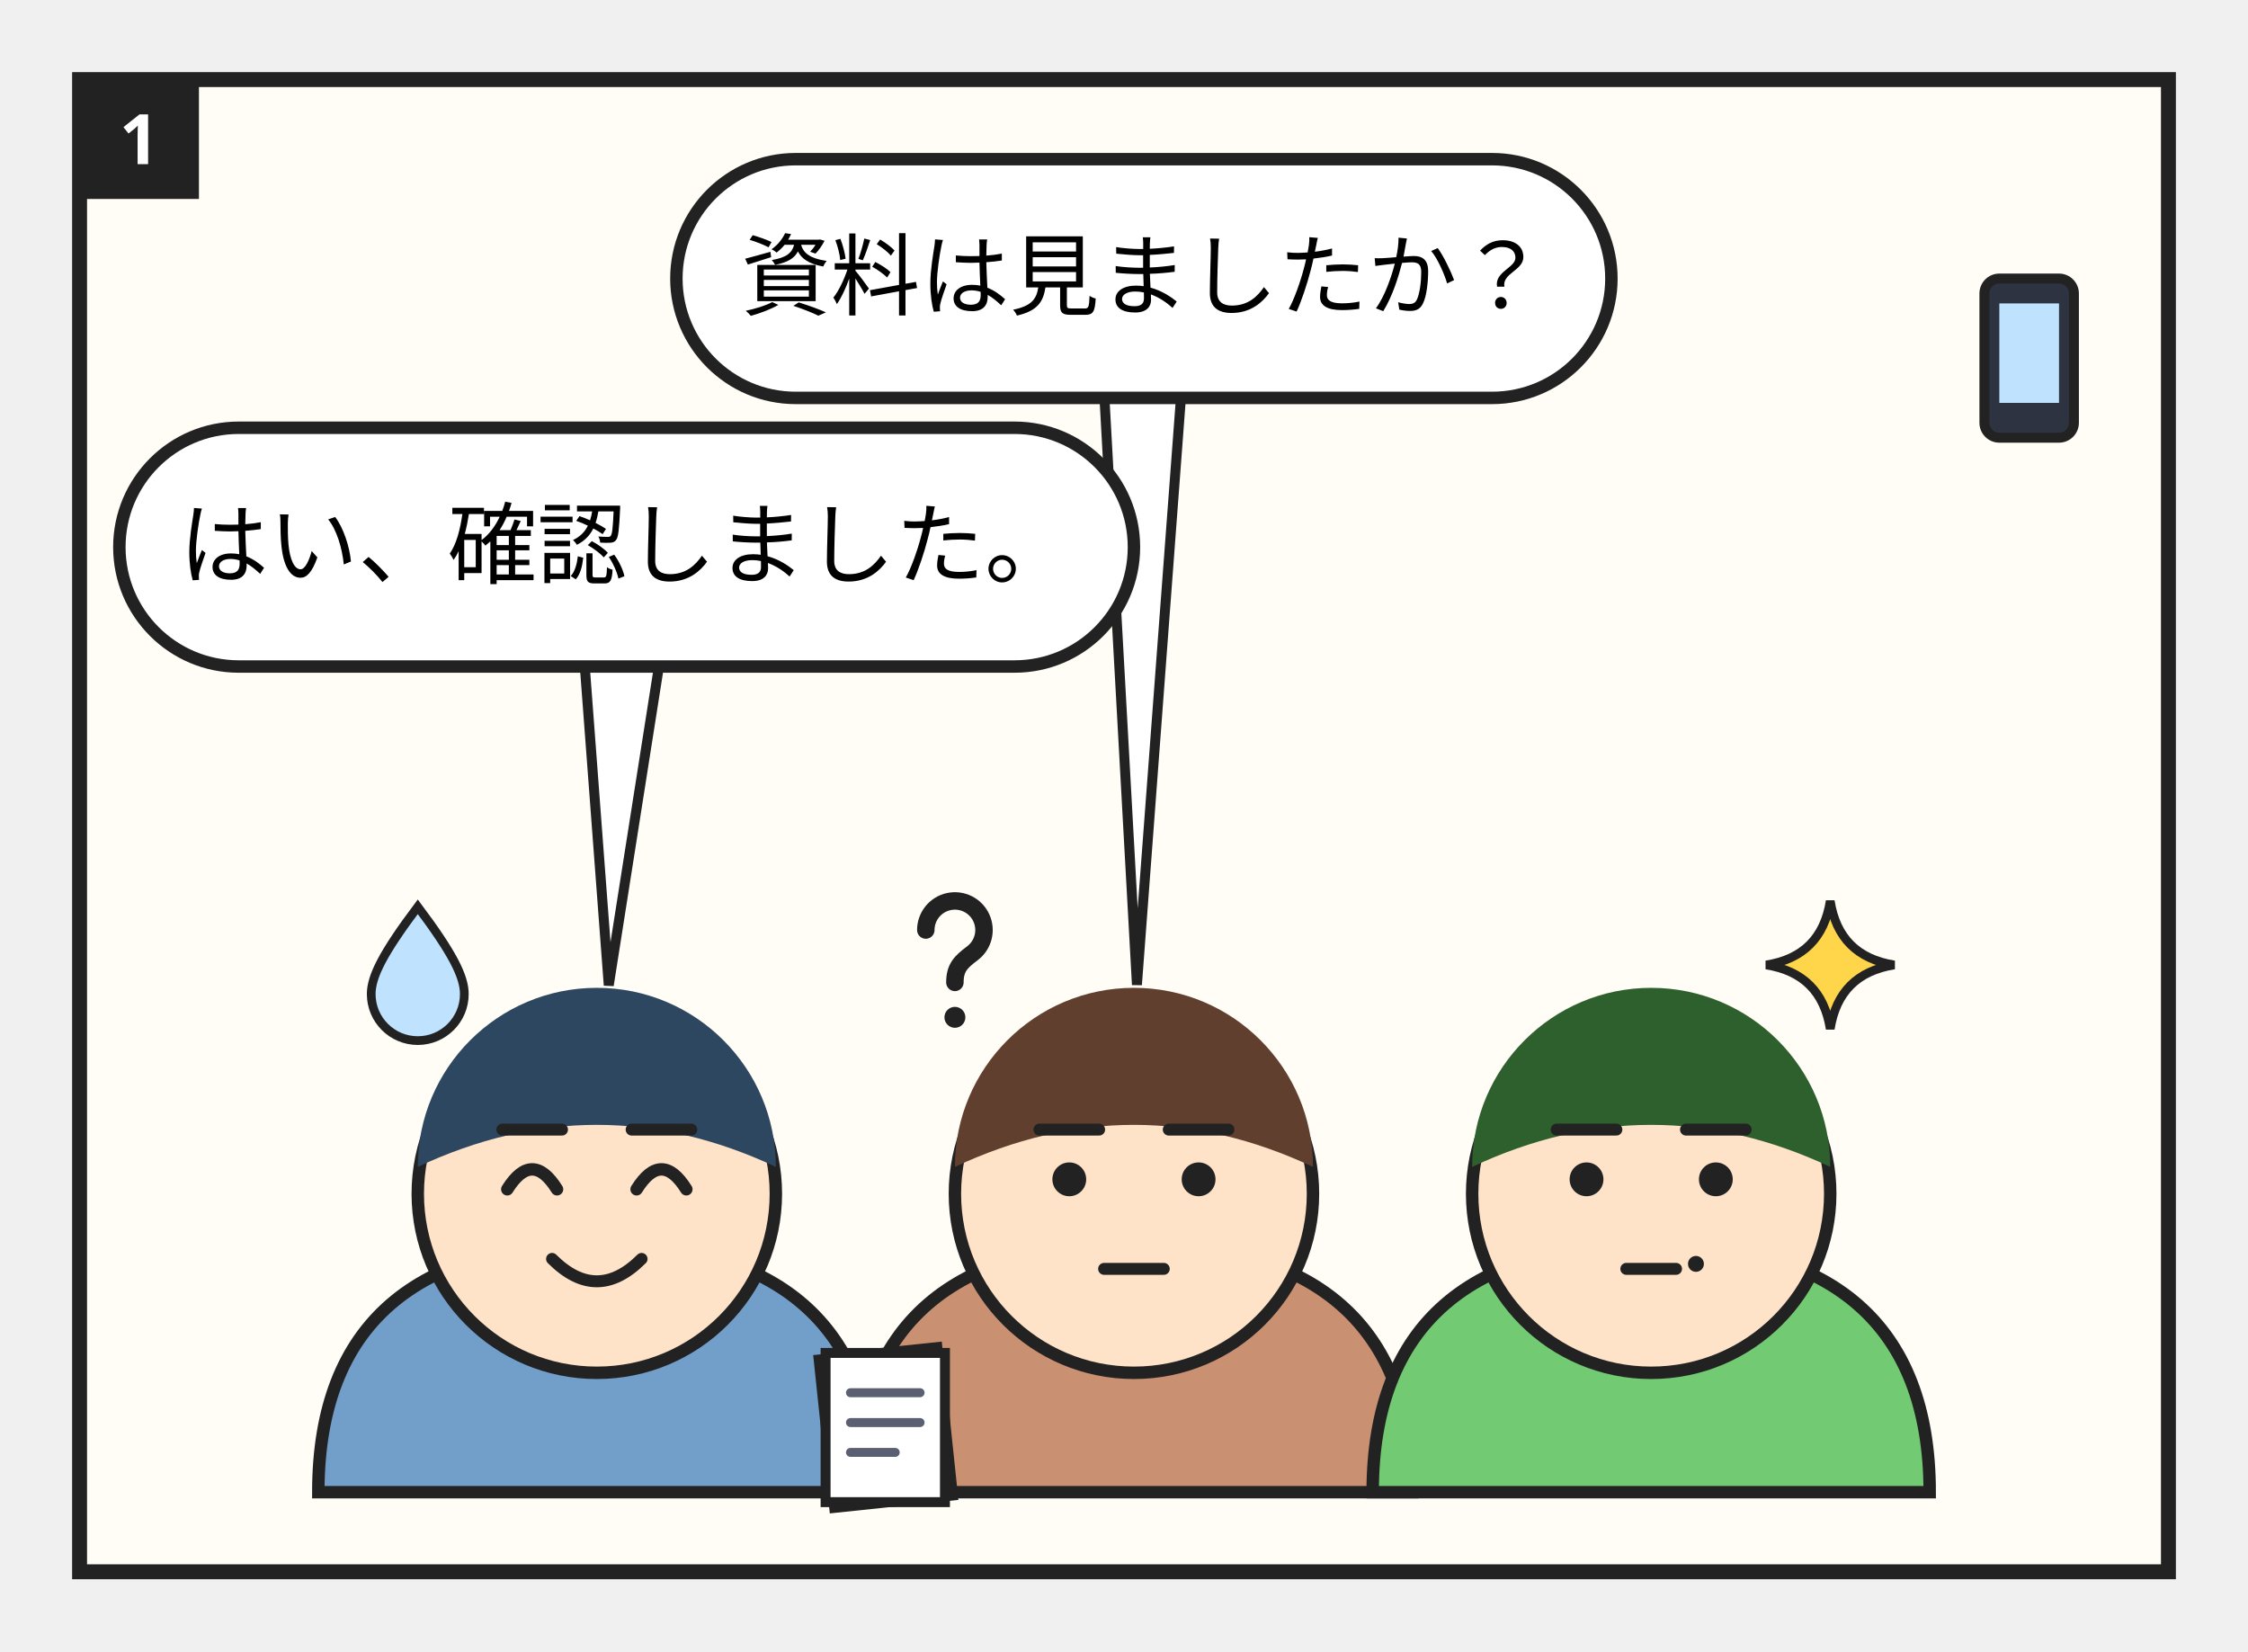
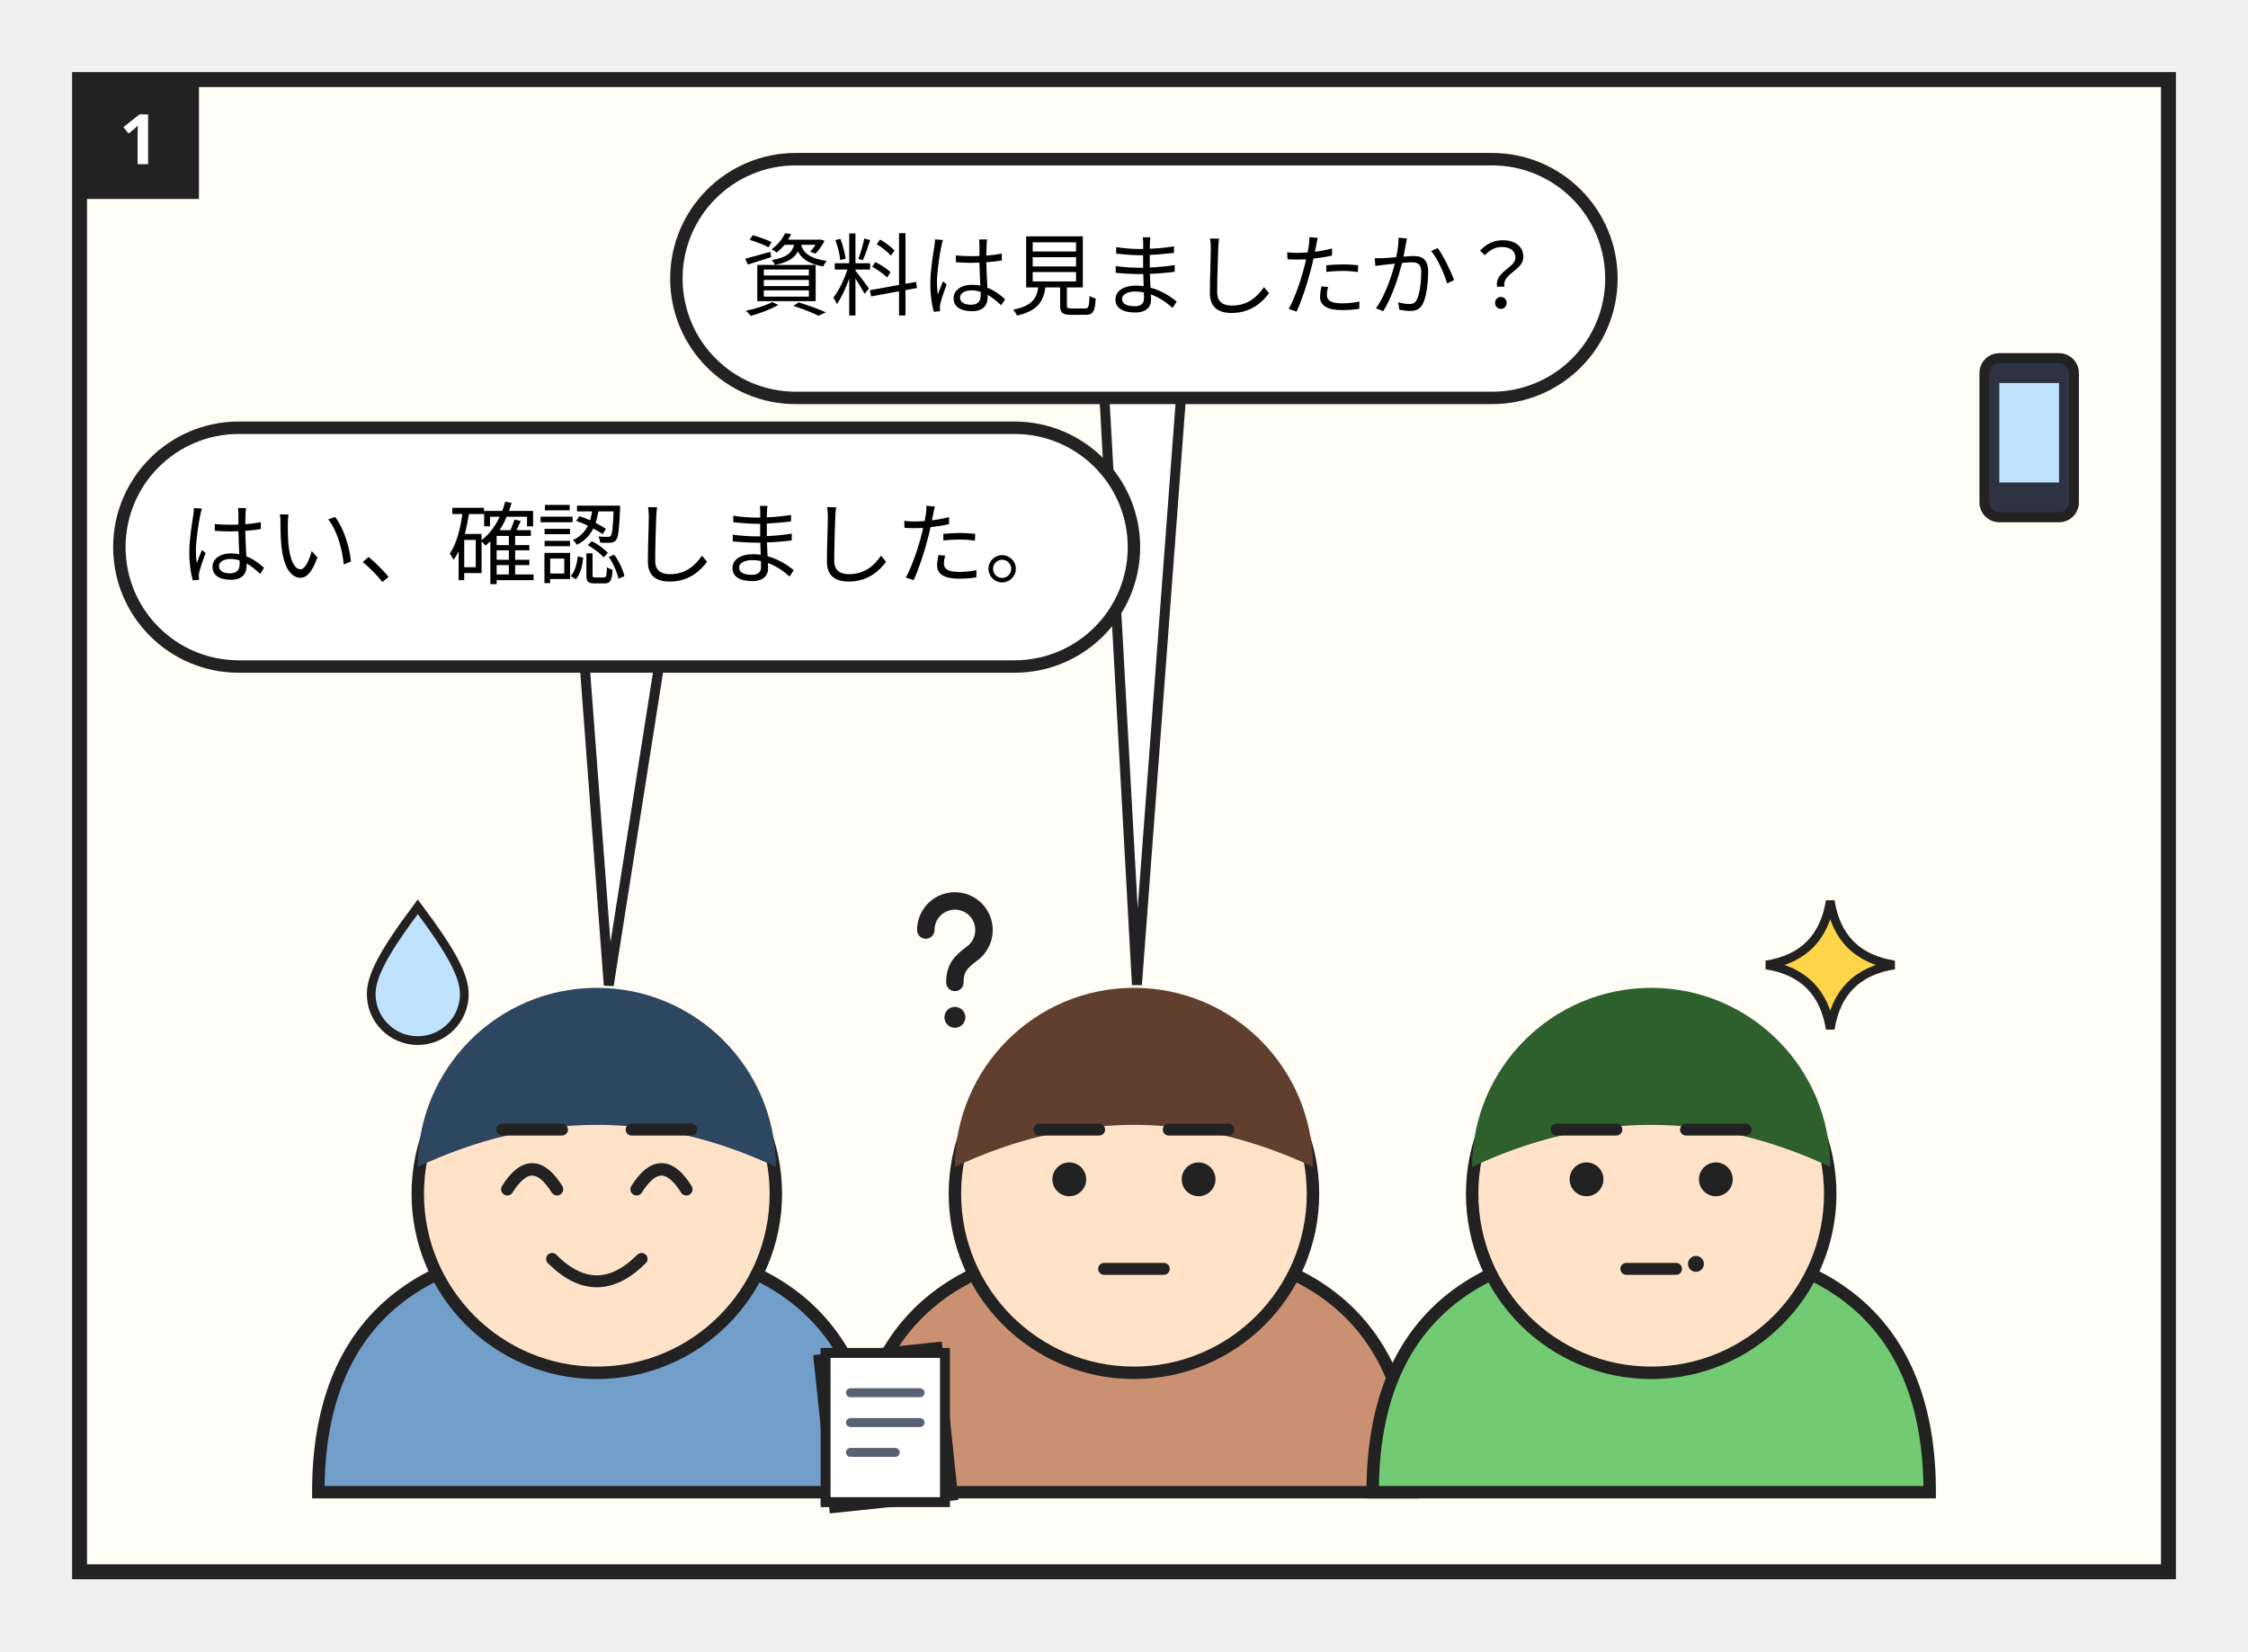
<svg xmlns="http://www.w3.org/2000/svg" viewBox="0 0 452 332" width="452" height="332" font-family="'Noto Sans JP',sans-serif">
  <g data-panel="q1">
    <rect x="16" y="16" width="420" height="300" fill="#fffdf6" stroke="#222" stroke-width="3" />
    <rect x="16" y="16" width="24" height="24" fill="#222" />
    <text x="28" y="33" text-anchor="middle" font-size="14" font-weight="700" fill="#fff">1</text>
    <path d="M64 300c0 -34 20 -50 56 -50s56 16 56 50z" fill="hsl(210 45% 62%)" stroke="#222" stroke-width="2.5" />
    <path d="M172 300c0 -34 20 -50 56 -50s56 16 56 50z" fill="hsl(20 45% 62%)" stroke="#222" stroke-width="2.5" />
    <path d="M276 300c0 -34 20 -50 56 -50s56 16 56 50z" fill="hsl(120 45% 62%)" stroke="#222" stroke-width="2.5" />
    <g data-face="smile">
      <circle cx="120" cy="240" r="36" fill="#ffe3c8" stroke="#222" stroke-width="2.5" />
      <path d="M84 234.6A36 36 0 0 1 156 234.6Q120 217.7 84 234.6z" fill="hsl(210 35% 28%)" />
      <path d="M101 227.1L113 227.1" stroke="#222" stroke-width="2.4" stroke-linecap="round" />
      <path d="M127 227.1L139 227.1" stroke="#222" stroke-width="2.4" stroke-linecap="round" />
      <path d="M102 239.1q5 -8 10 0" fill="none" stroke="#222" stroke-width="2.5" stroke-linecap="round" />
      <path d="M128 239.1q5 -8 10 0" fill="none" stroke="#222" stroke-width="2.5" stroke-linecap="round" />
      <path d="M111 253.1q9 9 18 0" fill="none" stroke="#222" stroke-width="2.4" stroke-linecap="round" />
    </g>
    <g data-face="neutral">
      <circle cx="228" cy="240" r="36" fill="#ffe3c8" stroke="#222" stroke-width="2.5" />
      <path d="M192 234.6A36 36 0 0 1 264 234.6Q228 217.7 192 234.6z" fill="hsl(20 35% 28%)" />
      <path d="M209 227.1L221 227.1" stroke="#222" stroke-width="2.4" stroke-linecap="round" />
      <path d="M235 227.1L247 227.1" stroke="#222" stroke-width="2.4" stroke-linecap="round" />
      <circle cx="215" cy="237.1" r="3.4" fill="#222" />
      <circle cx="241" cy="237.1" r="3.4" fill="#222" />
      <path d="M222 255.1h12" stroke="#222" stroke-width="2.4" stroke-linecap="round" />
    </g>
    <g data-face="think">
      <circle cx="332" cy="240" r="36" fill="#ffe3c8" stroke="#222" stroke-width="2.5" />
      <path d="M296 234.6A36 36 0 0 1 368 234.6Q332 217.7 296 234.6z" fill="hsl(120 35% 28%)" />
      <path d="M313 227.1L325 227.1" stroke="#222" stroke-width="2.4" stroke-linecap="round" />
      <path d="M339 227.1L351 227.1" stroke="#222" stroke-width="2.4" stroke-linecap="round" />
      <circle cx="319" cy="237.1" r="3.4" fill="#222" />
      <circle cx="345" cy="237.1" r="3.4" fill="#222" />
      <path d="M327 255.1h10" stroke="#222" stroke-width="2.4" stroke-linecap="round" />
      <circle cx="341" cy="254.1" r="1.6" fill="#222" />
    </g>
  </g>
  <g data-prop="q1.me.o1" transform="translate(178 286)">
    <rect x="-12" y="-14" width="24" height="30" fill="#fff" stroke="#222" stroke-width="2" transform="rotate(-6)" />
    <rect x="-12" y="-14" width="24" height="30" fill="#fff" stroke="#222" stroke-width="2" />
    <path d="M-7 -6h14M-7 0h14M-7 6h9" stroke="#5a6072" stroke-width="1.8" stroke-linecap="round" />
  </g>
-   <g data-prop="q1.boss.o1" transform="translate(408 72)">
+   <g data-prop="q1.boss.o1" transform="translate(408 88)">
    <rect x="-9" y="-16" width="18" height="32" rx="3" fill="#2d3340" stroke="#222" stroke-width="2" />
    <rect x="-6" y="-11" width="12" height="20" fill="#bfe3ff" />
  </g>
  <g data-manpu="q1.me.m1" transform="translate(84 194) scale(1.17)" aria-hidden="true">
    <path d="M0 -10C6 -2 8 2 8 5a8 8 0 0 1 -16 0C-8 2 -6 -2 0 -10z" fill="#bfe3ff" stroke="#222" stroke-width="1.5" />
  </g>
  <g data-manpu="q1.col.m1" transform="translate(192 194) scale(1.17)" aria-hidden="true">
    <path d="M-5 -6a5 5 0 1 1 8 4c-2 1.5 -3 2.5 -3 5" fill="none" stroke="#222" stroke-width="3" stroke-linecap="round" />
    <circle cx="0" cy="9" r="1.8" fill="#222" />
  </g>
  <g data-manpu="q1.boss.m1" transform="translate(368 194) scale(1.17)" aria-hidden="true">
    <path d="M0 -11Q1.5 -1.5 11 0Q1.5 1.5 0 11Q-1.5 1.5 -11 0Q-1.5 -1.5 0 -11z" fill="#ffd54a" stroke="#222" stroke-width="1.5" />
  </g>
  <g data-bubble="q1.b0">
    <path d="M221.8 75.1L228.6 198L237.8 75.3z" fill="#fff" stroke="#222" stroke-width="2" />
    <rect x="136" y="32" width="188" height="48" rx="24" fill="#fff" stroke="#222" stroke-width="2.5" />
    <text x="149" y="62" font-size="18">資料は見ましたか？</text>
  </g>
  <g data-bubble="q1.b1">
    <path d="M117.2 128.9L122.4 198.1L133.2 129.5z" fill="#fff" stroke="#222" stroke-width="2" />
    <rect x="24" y="86" width="204" height="48" rx="24" fill="#fff" stroke="#222" stroke-width="2.5" />
    <text x="36" y="116" font-size="18">はい、確認しました。</text>
  </g>
</svg>
